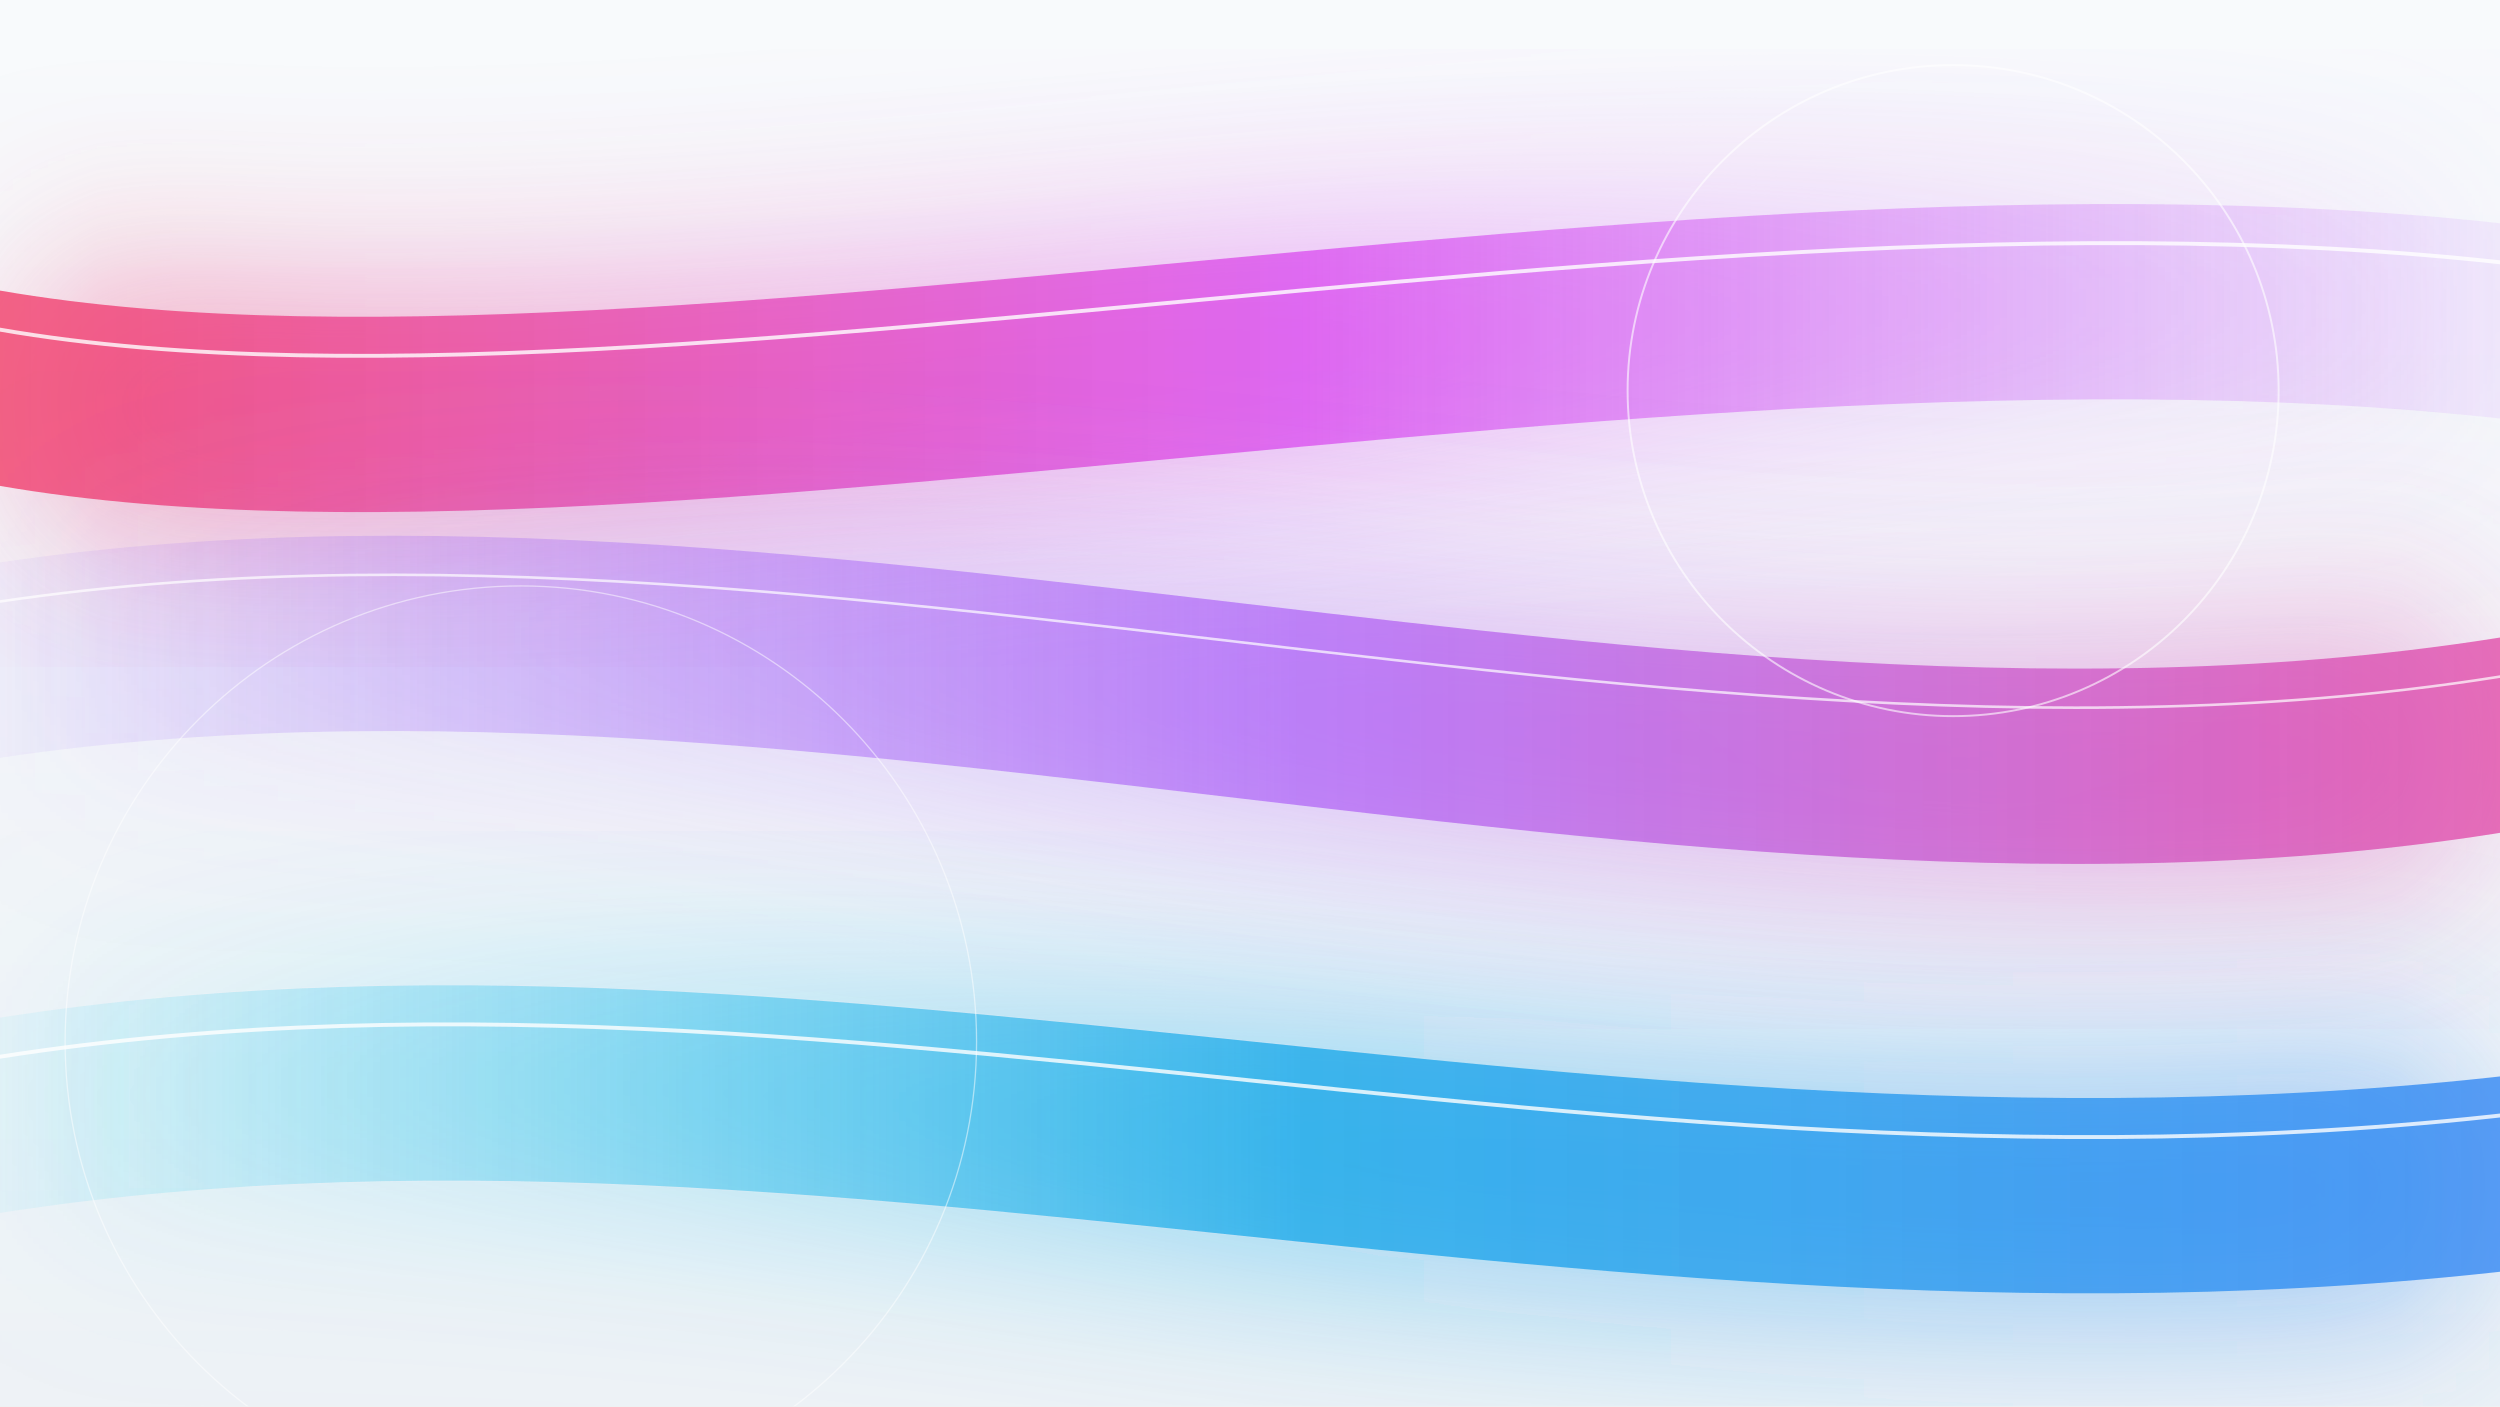
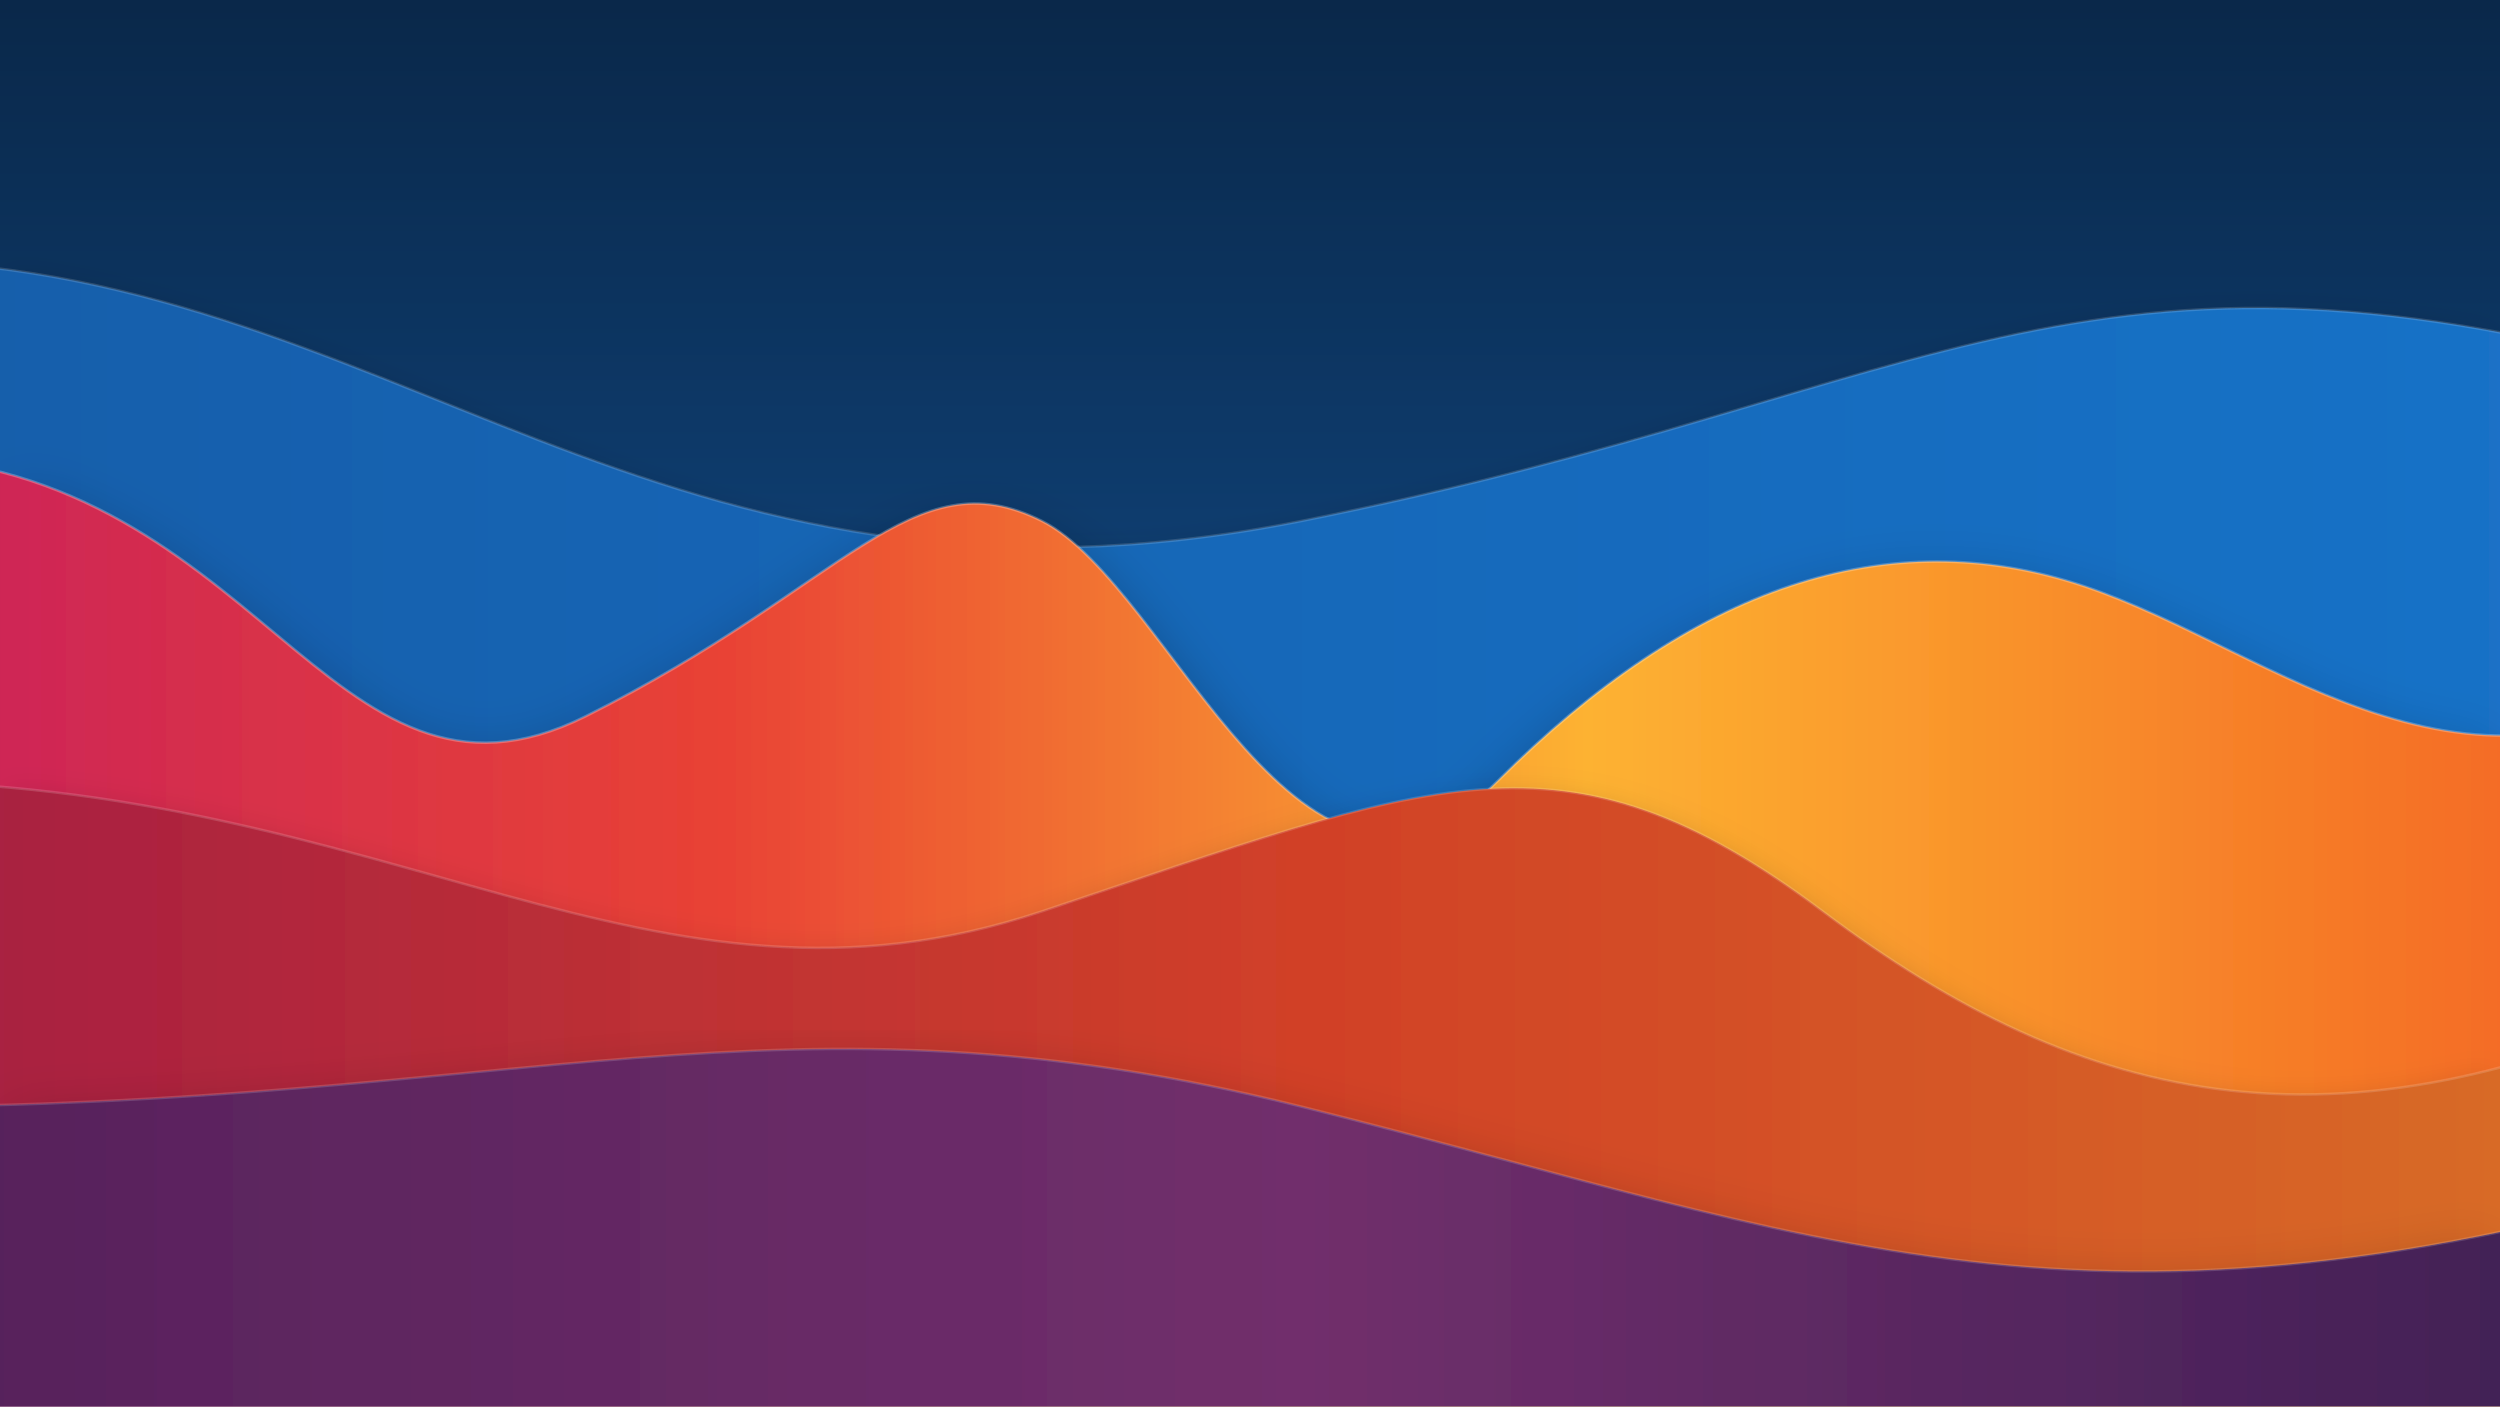
<svg xmlns="http://www.w3.org/2000/svg" width="1920" height="1080" viewBox="0 0 1920 1080" preserveAspectRatio="xMidYMid slice">
  <defs>
-     <linearGradient id="bg" x1="0%" y1="0%" x2="0%" y2="100%">
-       <stop offset="0%" stop-color="#F8FAFC" />
-       <stop offset="100%" stop-color="#EEF2F6" />
+     <linearGradient id="bgBlue" x1="0%" y1="0%" x2="0%" y2="100%">
+       <stop offset="0%" stop-color="#0A284A" />
+       <stop offset="100%" stop-color="#145EAA" />
    </linearGradient>
-     <linearGradient id="flowCyan" x1="0%" y1="0%" x2="100%" y2="0%">
-       <stop offset="0%" stop-color="#22D3EE" stop-opacity="0" />
-       <stop offset="50%" stop-color="#0EA5E9" stop-opacity="0.85" />
-       <stop offset="100%" stop-color="#3B82F6" stop-opacity="0.95" />
+     <linearGradient id="waveBlue" x1="0%" y1="0%" x2="100%" y2="0%">
+       <stop offset="0%" stop-color="#145EAA" />
+       <stop offset="100%" stop-color="#1A73C9" />
    </linearGradient>
-     <linearGradient id="flowPink" x1="0%" y1="0%" x2="100%" y2="0%">
-       <stop offset="0%" stop-color="#F43F5E" stop-opacity="0.95" />
-       <stop offset="50%" stop-color="#D946EF" stop-opacity="0.85" />
-       <stop offset="100%" stop-color="#C084FC" stop-opacity="0" />
+     <linearGradient id="waveRedYellow" x1="0%" y1="0%" x2="100%" y2="0%">
+       <stop offset="0%" stop-color="#CA215B" />
+       <stop offset="30%" stop-color="#E94334" />
+       <stop offset="60%" stop-color="#FDB231" />
+       <stop offset="100%" stop-color="#F25B22" />
    </linearGradient>
-     <linearGradient id="flowPurple" x1="0%" y1="0%" x2="100%" y2="0%">
-       <stop offset="0%" stop-color="#8B5CF6" stop-opacity="0" />
-       <stop offset="50%" stop-color="#A855F7" stop-opacity="0.75" />
-       <stop offset="100%" stop-color="#EC4899" stop-opacity="0.95" />
+     <linearGradient id="waveBrown" x1="0%" y1="0%" x2="100%" y2="0%">
+       <stop offset="0%" stop-color="#A51D44" />
+       <stop offset="50%" stop-color="#D14028" />
+       <stop offset="100%" stop-color="#D97228" />
    </linearGradient>
-     <filter id="softGlow" x="-30%" y="-50%" width="160%" height="200%">
-       <feGaussianBlur stdDeviation="80" result="blur" />
+     <linearGradient id="wavePurple" x1="0%" y1="0%" x2="100%" y2="0%">
+       <stop offset="0%" stop-color="#55215A" />
+       <stop offset="50%" stop-color="#712F6C" />
+       <stop offset="100%" stop-color="#3A1E52" />
+     </linearGradient>
+     <filter id="shadowHeavy" x="-10%" y="-10%" width="120%" height="150%">
+       <feDropShadow dx="0" dy="25" stdDeviation="25" flood-color="#000000" flood-opacity="0.4" />
    </filter>
+     <filter id="shadowSoft" x="-10%" y="-10%" width="120%" height="150%">
+       <feDropShadow dx="0" dy="15" stdDeviation="15" flood-color="#000000" flood-opacity="0.3" />
+     </filter>
+     <path id="pathBlue" d="M-100,200 C300,200 500,500 1000,400 S1600,150 2100,300 L2100,1200 L-100,1200 Z" />
+     <path id="pathMain" d="M-100,350 C200,350 250,650 450,550 S700,350 800,400 S1000,750 1150,600 S1450,400 1600,450 S1900,650 2100,500 L2100,1200 L-100,1200 Z" />
+     <path id="pathBrown" d="M-100,600 C300,600 500,800 800,700 S1200,550 1400,700 S1800,900 2100,750 L2100,1200 L-100,1200 Z" />
+     <path id="pathPurple" d="M-100,850 C400,850 600,750 1000,850 S1600,1050 2100,900 L2100,1200 L-100,1200 Z" />
  </defs>
-   <rect width="100%" height="100%" fill="url(#bg)" />
-   <path d="M-100,200 C400,350 1400,50 2100,200 L2100,350 C1400,200 400,500 -100,350 Z" fill="url(#flowPink)" filter="url(#softGlow)" opacity="0.6" />
-   <path d="M-100,200 C400,350 1400,50 2100,200 L2100,350 C1400,200 400,500 -100,350 Z" fill="url(#flowPink)" opacity="0.85" />
-   <path d="M-100,230 C400,380 1400,80 2100,230" fill="none" stroke="#FFFFFF" stroke-width="3" opacity="0.8" />
-   <path d="M-100,450 C600,300 1400,650 2100,450 L2100,600 C1400,800 600,450 -100,600 Z" fill="url(#flowPurple)" filter="url(#softGlow)" opacity="0.6" />
-   <path d="M-100,450 C600,300 1400,650 2100,450 L2100,600 C1400,800 600,450 -100,600 Z" fill="url(#flowPurple)" opacity="0.85" />
-   <path d="M-100,480 C600,330 1400,680 2100,480" fill="none" stroke="#FFFFFF" stroke-width="2" opacity="0.7" />
-   <path d="M-100,800 C600,650 1300,950 2100,800 L2100,950 C1300,1100 600,800 -100,950 Z" fill="url(#flowCyan)" filter="url(#softGlow)" opacity="0.6" />
-   <path d="M-100,800 C600,650 1300,950 2100,800 L2100,950 C1300,1100 600,800 -100,950 Z" fill="url(#flowCyan)" opacity="0.85" />
-   <path d="M-100,830 C600,680 1300,980 2100,830" fill="none" stroke="#FFFFFF" stroke-width="3" opacity="0.8" />
-   <circle cx="1500" cy="300" r="250" fill="none" stroke="#FFFFFF" stroke-width="2" opacity="0.4" filter="url(#softGlow)" />
-   <circle cx="1500" cy="300" r="250" fill="none" stroke="#FFFFFF" stroke-width="1.5" opacity="0.6" />
-   <circle cx="400" cy="800" r="350" fill="none" stroke="#FFFFFF" stroke-width="2" opacity="0.3" filter="url(#softGlow)" />
-   <circle cx="400" cy="800" r="350" fill="none" stroke="#FFFFFF" stroke-width="1" opacity="0.5" />
+   <rect width="100%" height="100%" fill="url(#bgBlue)" />
+   <use href="#pathBlue" fill="url(#waveBlue)" filter="url(#shadowSoft)" />
+   <use href="#pathBlue" fill="none" stroke="#FFFFFF" stroke-width="2" opacity="0.15" />
+   <use href="#pathMain" fill="url(#waveRedYellow)" filter="url(#shadowHeavy)" />
+   <use href="#pathMain" fill="none" stroke="#FFFFFF" stroke-width="2" opacity="0.25" />
+   <use href="#pathBrown" fill="url(#waveBrown)" filter="url(#shadowSoft)" />
+   <use href="#pathBrown" fill="none" stroke="#FFFFFF" stroke-width="2" opacity="0.15" />
+   <use href="#pathPurple" fill="url(#wavePurple)" filter="url(#shadowHeavy)" />
+   <use href="#pathPurple" fill="none" stroke="#FFFFFF" stroke-width="2" opacity="0.15" />
</svg>
